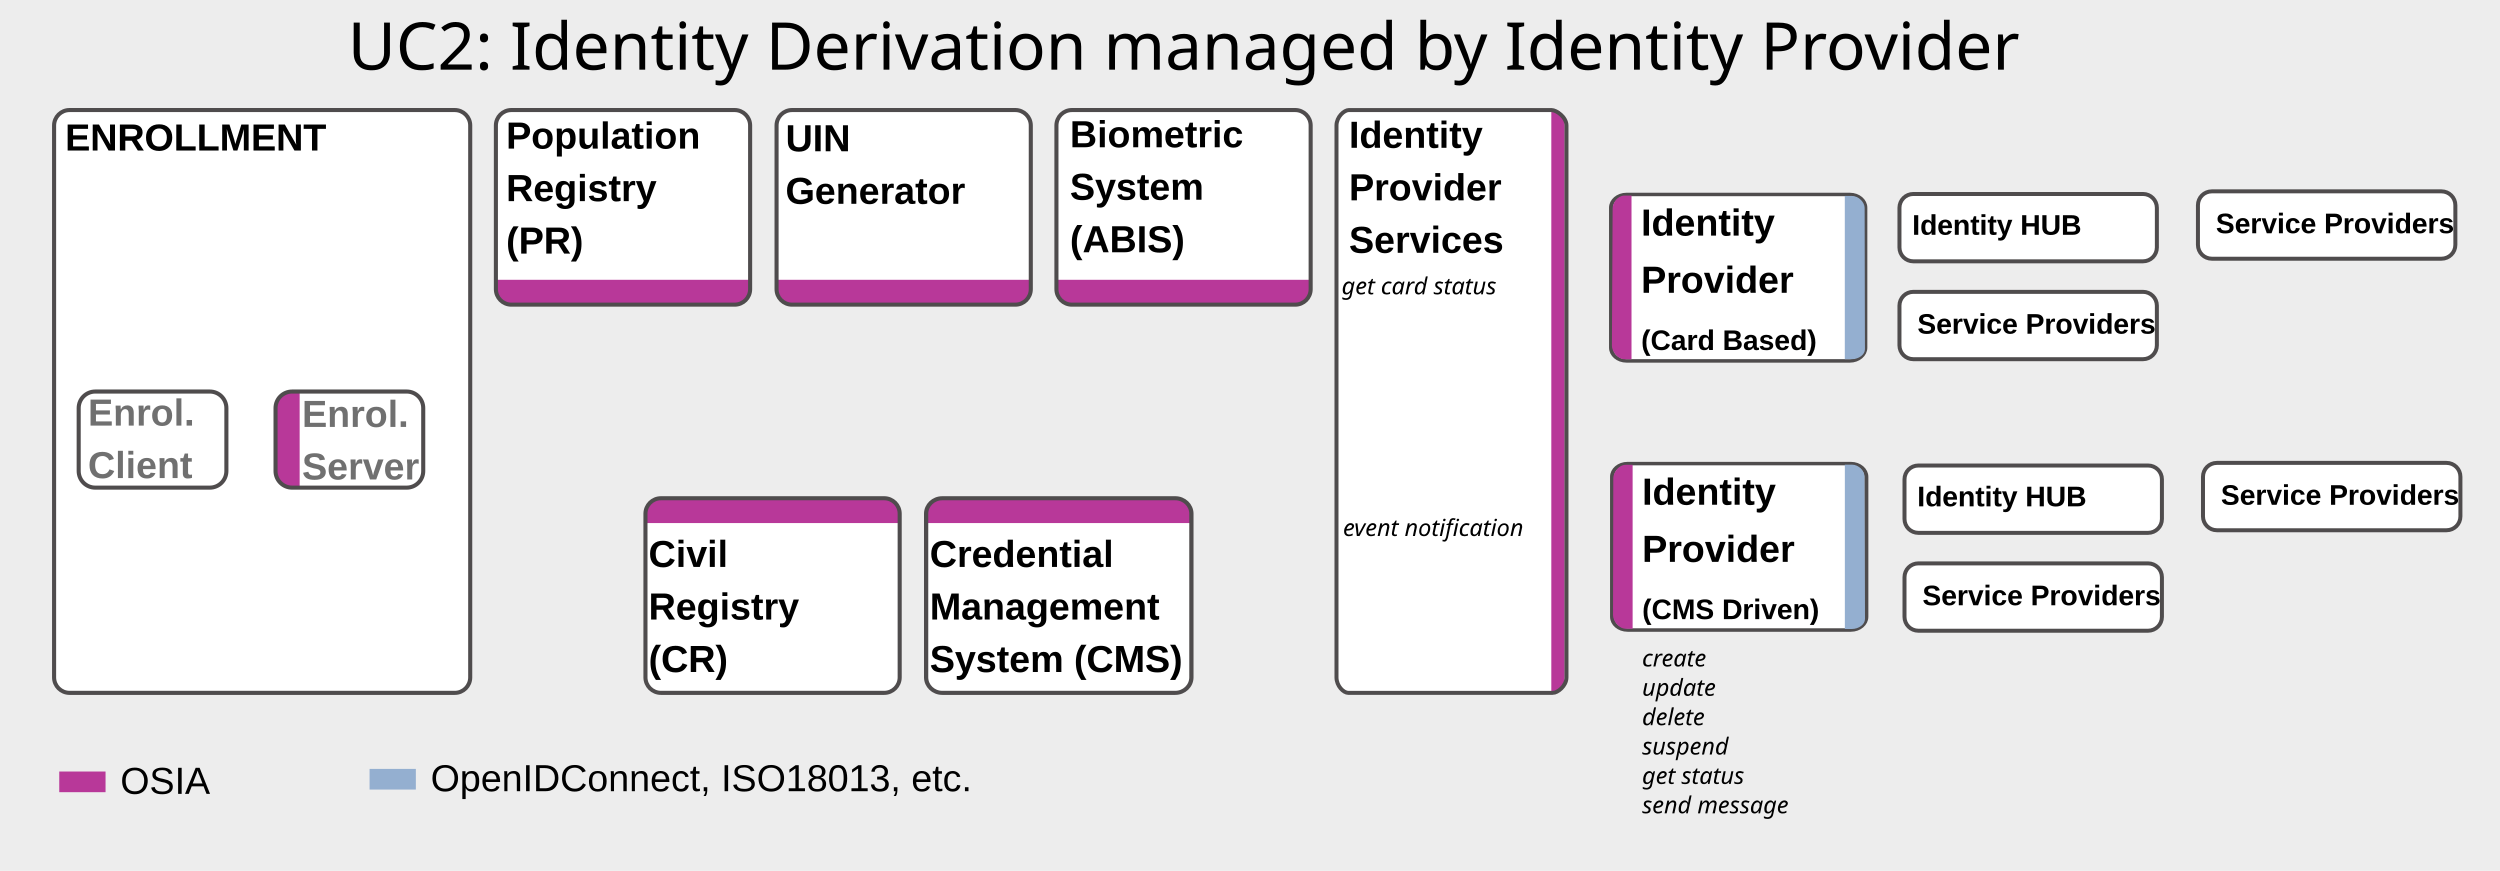
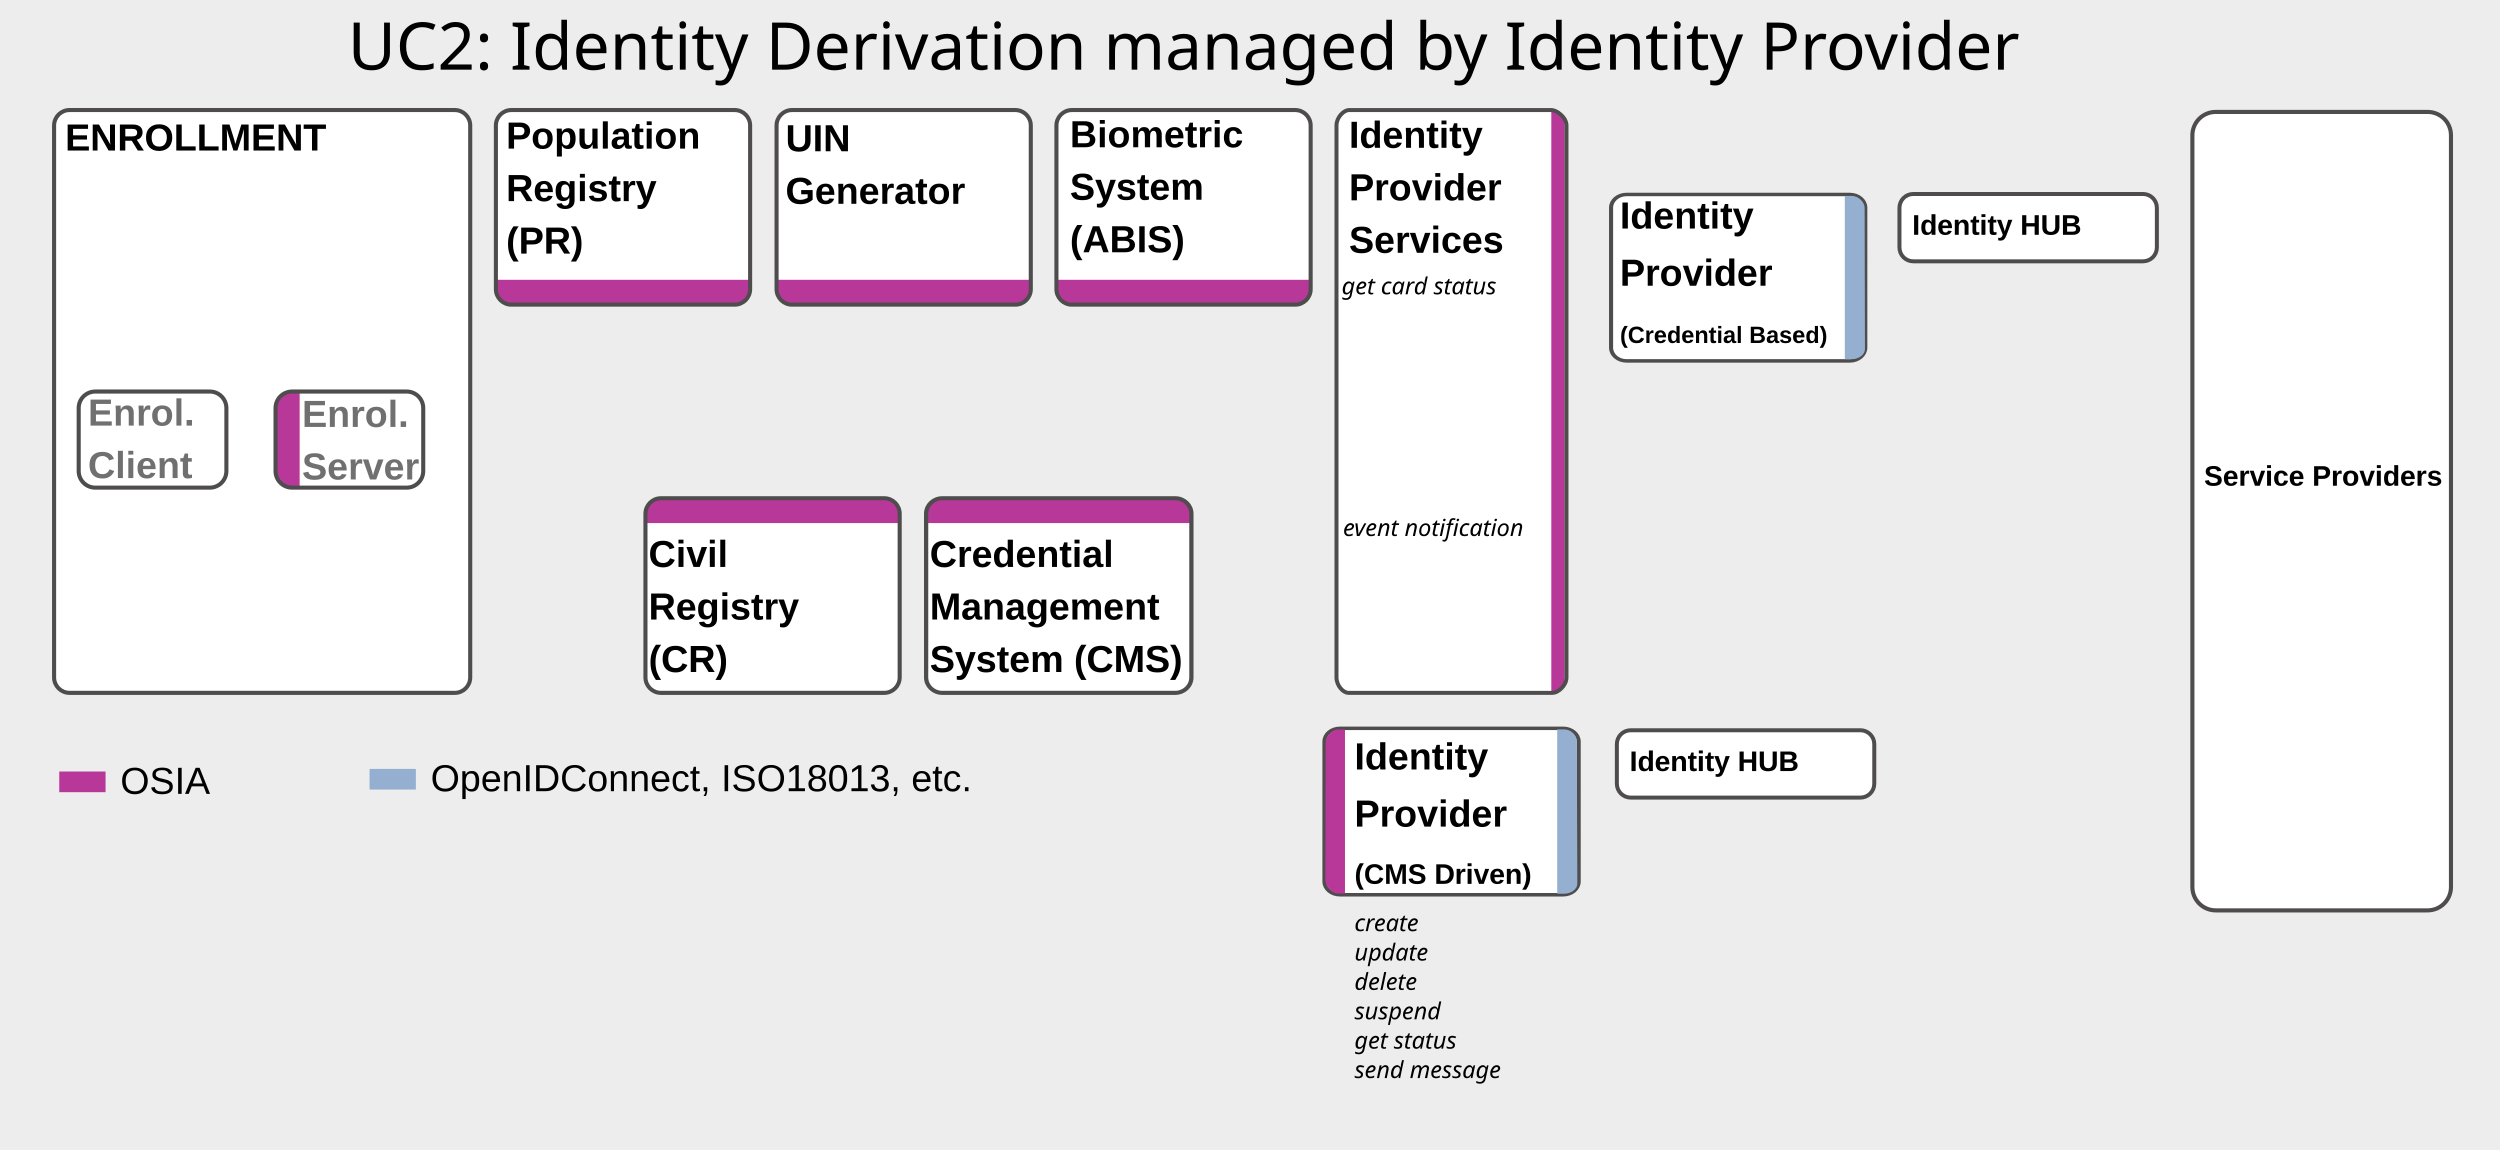
- <svg xmlns="http://www.w3.org/2000/svg" width="187.674mm" height="65.334mm" viewBox="0 0 187.674 65.334" version="1.1" id="svg114388">
+ <svg xmlns="http://www.w3.org/2000/svg" width="187.674mm" height="86.311mm" viewBox="0 0 187.674 86.311" version="1.1" id="svg114388">
  <defs id="defs114382">
    <clipPath clipPathUnits="userSpaceOnUse" id="clipPath114174">
      <path d="M 50.797,344.409 H 481.366 V 492.922 H 50.797 Z" id="path114172" />
    </clipPath>
    <clipPath clipPathUnits="userSpaceOnUse" id="clipPath114144">
      <path d="M 50.797,344.409 H 481.366 V 492.922 H 50.797 Z" id="path114142" />
    </clipPath>
    <clipPath clipPathUnits="userSpaceOnUse" id="clipPath114126">
      <path d="M 46.95,334.832 H 484.441 V 499.241 H 46.95 Z" id="path114124" />
    </clipPath>
    <clipPath clipPathUnits="userSpaceOnUse" id="clipPath114044">
      <path d="M 46.95,334.832 H 484.441 V 499.241 H 46.95 Z" id="path114042" />
    </clipPath>
    <clipPath clipPathUnits="userSpaceOnUse" id="clipPath114024">
      <path d="M 50.797,344.409 H 481.366 V 492.922 H 50.797 Z" id="path114022" />
    </clipPath>
    <clipPath clipPathUnits="userSpaceOnUse" id="clipPath114008">
      <path d="M 46.95,334.832 H 484.441 V 499.241 H 46.95 Z" id="path114006" />
    </clipPath>
    <clipPath clipPathUnits="userSpaceOnUse" id="clipPath113996">
      <path d="M 50.797,344.409 H 481.366 V 492.922 H 50.797 Z" id="path113994" />
    </clipPath>
    <clipPath clipPathUnits="userSpaceOnUse" id="clipPath113980">
      <path d="M 46.95,334.832 H 484.441 V 499.241 H 46.95 Z" id="path113978" />
    </clipPath>
    <clipPath clipPathUnits="userSpaceOnUse" id="clipPath113968">
      <path d="M 50.797,344.409 H 481.366 V 492.922 H 50.797 Z" id="path113966" />
    </clipPath>
    <clipPath clipPathUnits="userSpaceOnUse" id="clipPath113952">
      <path d="M 46.95,334.832 H 484.441 V 499.241 H 46.95 Z" id="path113950" />
    </clipPath>
    <clipPath clipPathUnits="userSpaceOnUse" id="clipPath113940">
      <path d="M 50.797,344.409 H 481.366 V 492.922 H 50.797 Z" id="path113938" />
    </clipPath>
    <clipPath clipPathUnits="userSpaceOnUse" id="clipPath113924">
      <path d="M 46.95,334.832 H 484.441 V 499.241 H 46.95 Z" id="path113922" />
    </clipPath>
    <clipPath clipPathUnits="userSpaceOnUse" id="clipPath113912">
      <path d="M 50.797,344.409 H 481.366 V 492.922 H 50.797 Z" id="path113910" />
    </clipPath>
    <clipPath clipPathUnits="userSpaceOnUse" id="clipPath113896">
      <path d="M 46.95,334.832 H 484.441 V 499.241 H 46.95 Z" id="path113894" />
    </clipPath>
    <clipPath clipPathUnits="userSpaceOnUse" id="clipPath113968-6">
      <path d="M 50.797,344.409 H 481.366 V 492.922 H 50.797 Z" id="path113966-1" />
    </clipPath>
    <clipPath clipPathUnits="userSpaceOnUse" id="clipPath113952-4">
      <path d="M 46.95,334.832 H 484.441 V 499.241 H 46.95 Z" id="path113950-6" />
    </clipPath>
    <clipPath clipPathUnits="userSpaceOnUse" id="clipPath113968-6-7">
      <path d="M 50.797,344.409 H 481.366 V 492.922 H 50.797 Z" id="path113966-1-2" />
    </clipPath>
    <clipPath clipPathUnits="userSpaceOnUse" id="clipPath113968-6-73">
      <path d="M 50.797,344.409 H 481.366 V 492.922 H 50.797 Z" id="path113966-1-5" />
    </clipPath>
    <clipPath clipPathUnits="userSpaceOnUse" id="clipPath113968-6-7-6">
      <path d="M 50.797,344.409 H 481.366 V 492.922 H 50.797 Z" id="path113966-1-2-4" />
    </clipPath>
    <clipPath clipPathUnits="userSpaceOnUse" id="clipPath113968-6-6">
      <path d="M 50.797,344.409 H 481.366 V 492.922 H 50.797 Z" id="path113966-1-51" />
    </clipPath>
    <clipPath clipPathUnits="userSpaceOnUse" id="clipPath113968-6-7-4">
      <path d="M 50.797,344.409 H 481.366 V 492.922 H 50.797 Z" id="path113966-1-2-3" />
    </clipPath>
  </defs>
  <g id="layer1" transform="translate(-31.09349,-37.54742)">
-     <path d="M 31.093,102.881 H 218.768 V 37.547 H 31.093 Z" style="fill:#ededed;fill-opacity:1;fill-rule:nonzero;stroke:none;stroke-width:0.382" id="path113888" />
+     <path d="M 31.093,123.859 H 218.768 V 37.547 H 31.093 Z" style="fill:#ededed;fill-opacity:1;fill-rule:nonzero;stroke:none;stroke-width:0.439" id="path113888" />
    <g transform="matrix(0.19584,0,0,-0.3527778,67.95468,219.5476)" id="g113890">
      <g id="g113892" clip-path="url(#clipPath113896)">
        <g id="g113898" transform="translate(408.5031,368.4684)">
          <path d="m 0,0 h -81.129 c -1.816,0 -3.289,1.472 -3.289,3.288 v 117.444 c 0,1.816 1.473,3.288 3.289,3.288 H 0 c 1.816,0 3.288,-1.472 3.288,-3.288 V 3.288 C 3.288,1.472 1.816,0 0,0" style="fill:#ffffff;fill-opacity:1;fill-rule:nonzero;stroke:none" id="path113900" />
        </g>
        <g id="g113902" transform="translate(406.4291,368.9183)">
          <path d="m 0,-0.303 h 1.82 c 1.822,0 3.299,1.48 3.299,3.306 V 120.264 c 0,1.826 -1.477,3.306 -3.299,3.306 H 0 Z" style="fill:#b83899;fill-opacity:1;fill-rule:nonzero;stroke:none" id="path113904" />
        </g>
      </g>
    </g>
    <path id="path113916" style="fill:none;stroke:#4f4c4d;stroke-width:0.301;stroke-linecap:butt;stroke-linejoin:miter;stroke-miterlimit:10;stroke-dasharray:none;stroke-opacity:1" d="m 147.661,89.56 h -15.354 c -0.357,0 -0.884,-0.519 -0.884,-1.16 V 46.969 c 0,-0.641 0.573,-1.16 0.931,-1.16 h 15.213 c 0.357,0 1.12,0.519 1.12,1.16 v 41.432 c 0,0.641 -0.668,1.16 -1.025,1.16 z" />
    <path id="path113928" style="fill:#ffffff;fill-opacity:1;fill-rule:nonzero;stroke:none;stroke-width:0.353" d="M 65.232,89.56 H 36.314 c -0.641,0 -1.16,-0.519 -1.16,-1.16 V 46.969 c 0,-0.641 0.519,-1.16 1.16,-1.16 h 28.918 c 0.641,0 1.16,0.519 1.16,1.16 v 41.432 c 0,0.641 -0.519,1.16 -1.16,1.16" />
    <path id="path113944" style="fill:none;stroke:#4f4c4d;stroke-width:0.307;stroke-linecap:butt;stroke-linejoin:miter;stroke-miterlimit:10;stroke-dasharray:none;stroke-opacity:1" d="M 65.232,89.56 H 36.314 c -0.641,0 -1.16,-0.519 -1.16,-1.16 V 46.969 c 0,-0.641 0.519,-1.16 1.16,-1.16 h 28.918 c 0.641,0 1.16,0.519 1.16,1.16 v 41.432 c 0,0.641 -0.519,1.16 -1.16,1.16 z" />
    <g transform="matrix(0.3527778,0,0,-0.3527778,17.0935,219.5476)" id="g113946">
      <g id="g113948" clip-path="url(#clipPath113952)">
        <g id="g113954" transform="translate(264.4884,454.3712)">
          <path d="m 0,0 v 34.822 c 0,1.82 1.476,3.296 3.296,3.296 h 47.508 c 1.819,0 3.295,-1.476 3.295,-3.296 L 54.099,0 c 0,-1.82 -1.476,-3.295 -3.295,-3.295 H 3.296 C 1.476,-3.295 0,-1.82 0,0" style="fill:#ffffff;fill-opacity:1;fill-rule:nonzero;stroke:none" id="path113956" />
        </g>
        <g id="g113958" transform="translate(264.4884,456.3607)">
          <path d="m 0,0 v -1.82 c 0,-1.822 1.477,-3.299 3.299,-3.299 h 47.502 c 1.821,0 3.298,1.477 3.298,3.299 V 0 Z" style="fill:#b83899;fill-opacity:1;fill-rule:nonzero;stroke:none" id="path113960" />
        </g>
      </g>
    </g>
    <g transform="matrix(0.3527778,0,0,-0.3527778,17.0935,219.5476)" id="g113962">
      <g id="g113964" clip-path="url(#clipPath113968)">
        <g id="g113970" transform="translate(264.4884,454.3712)">
          <path d="m 0,0 v 34.822 c 0,1.82 1.476,3.296 3.296,3.296 h 47.508 c 1.819,0 3.295,-1.476 3.295,-3.296 L 54.099,0 c 0,-1.82 -1.476,-3.295 -3.295,-3.295 H 3.296 C 1.476,-3.295 0,-1.82 0,0 Z" style="fill:none;stroke:#4f4c4d;stroke-width:0.869;stroke-linecap:butt;stroke-linejoin:miter;stroke-miterlimit:10;stroke-dasharray:none;stroke-opacity:1" id="path113972" />
        </g>
      </g>
    </g>
    <g transform="matrix(0.3527778,0,0,-0.3527778,17.0935,219.5476)" id="g113974">
      <g id="g113976" clip-path="url(#clipPath113980)">
        <g id="g113982" transform="translate(204.9344,454.3712)">
          <path d="m 0,0 v 34.822 c 0,1.82 1.475,3.296 3.295,3.296 h 47.508 c 1.82,0 3.296,-1.476 3.296,-3.296 L 54.099,0 c 0,-1.82 -1.476,-3.295 -3.296,-3.295 H 3.295 C 1.475,-3.295 0,-1.82 0,0" style="fill:#ffffff;fill-opacity:1;fill-rule:nonzero;stroke:none" id="path113984" />
        </g>
        <g id="g113986" transform="translate(204.9344,456.3607)">
          <path d="M 0,0 V -1.82 C 0,-3.642 1.476,-5.119 3.299,-5.119 H 50.8 c 1.822,0 3.299,1.477 3.299,3.299 V 0 Z" style="fill:#b83899;fill-opacity:1;fill-rule:nonzero;stroke:none" id="path113988" />
        </g>
      </g>
    </g>
    <g transform="matrix(0.3527778,0,0,-0.3527778,17.0935,219.5476)" id="g113990">
      <g id="g113992" clip-path="url(#clipPath113996)">
        <g id="g113998" transform="translate(204.9344,454.3712)">
          <path d="m 0,0 v 34.822 c 0,1.82 1.475,3.296 3.295,3.296 h 47.508 c 1.82,0 3.296,-1.476 3.296,-3.296 L 54.099,0 c 0,-1.82 -1.476,-3.295 -3.296,-3.295 H 3.295 C 1.475,-3.295 0,-1.82 0,0 Z" style="fill:none;stroke:#4f4c4d;stroke-width:0.869;stroke-linecap:butt;stroke-linejoin:miter;stroke-miterlimit:10;stroke-dasharray:none;stroke-opacity:1" id="path114000" />
        </g>
      </g>
    </g>
    <g transform="matrix(0.3527778,0,0,-0.3527778,17.0935,219.5476)" id="g114002">
      <g id="g114004" clip-path="url(#clipPath114008)">
        <g id="g114010" transform="translate(145.2084,454.3712)">
          <path d="m 0,0 v 34.822 c 0,1.82 1.475,3.296 3.295,3.296 h 47.508 c 1.82,0 3.296,-1.476 3.296,-3.296 L 54.099,0 c 0,-1.82 -1.476,-3.295 -3.296,-3.295 H 3.295 C 1.475,-3.295 0,-1.82 0,0" style="fill:#ffffff;fill-opacity:1;fill-rule:nonzero;stroke:none" id="path114012" />
        </g>
        <g id="g114014" transform="translate(145.2084,456.3607)">
          <path d="M 0,0 V -1.82 C 0,-3.642 1.476,-5.119 3.298,-5.119 H 50.8 c 1.822,0 3.299,1.477 3.299,3.299 V 0 Z" style="fill:#b83899;fill-opacity:1;fill-rule:nonzero;stroke:none" id="path114016" />
        </g>
      </g>
    </g>
    <path d="m 53.588,66.88 h -0.642 c -0.643,0 -1.166,0.67 -1.164,0.913 l 0.047,5.589 c 0.002,0.243 0.474,0.724 1.117,0.724 h 0.642 z" style="fill:#b83899;fill-opacity:1;fill-rule:nonzero;stroke:none;stroke-width:0.217" id="path114054-9" />
    <g id="g114026" transform="matrix(0.3527778,0,0,-0.3527778,68.3198,59.25553)">
      <path d="m 0,0 v 34.822 c 0,1.82 1.475,3.296 3.295,3.296 h 47.508 c 1.82,0 3.296,-1.476 3.296,-3.296 L 54.099,0 c 0,-1.82 -1.476,-3.295 -3.296,-3.295 H 3.295 C 1.475,-3.295 0,-1.82 0,0 Z m -60.874,-42.232 h -24.381 c -1.946,0 -3.524,1.578 -3.524,3.523 v 13.403 c 0,1.946 1.578,3.523 3.524,3.523 h 24.381 c 1.946,0 3.524,-1.577 3.524,-3.523 v -13.403 c 0,-1.945 -1.578,-3.523 -3.524,-3.523 z m 41.888,0 h -24.381 c -1.946,0 -3.523,1.578 -3.523,3.523 v 13.403 c 0,1.946 1.577,3.523 3.523,3.523 h 24.381 c 1.947,0 3.524,-1.577 3.524,-3.523 v -13.403 c 0,-1.945 -1.577,-3.523 -3.524,-3.523 z" style="fill:none;stroke:#4f4c4d;stroke-width:0.869;stroke-linecap:butt;stroke-linejoin:miter;stroke-miterlimit:10;stroke-dasharray:none;stroke-opacity:1" id="path114028" />
    </g>
    <g id="g114048" transform="matrix(0.3527778,0,0,-0.3527778,98.63244,76.11295)">
      <path d="m 0,0 v -34.822 c 0,-1.82 -1.475,-3.296 -3.295,-3.296 h -47.508 c -1.82,0 -3.296,1.476 -3.296,3.296 V 0 c 0,1.82 1.476,3.295 3.296,3.295 H -3.295 C -1.475,3.295 0,1.82 0,0" style="fill:#ffffff;fill-opacity:1;fill-rule:nonzero;stroke:none" id="path114050" />
    </g>
    <g id="g114052" transform="matrix(0.3527778,0,0,-0.3527778,98.63244,76.8148)">
      <path d="M 0,0 V 1.82 C 0,3.642 -1.476,5.119 -3.298,5.119 H -50.8 c -1.822,0 -3.299,-1.477 -3.299,-3.299 V 0 Z" style="fill:#b83899;fill-opacity:1;fill-rule:nonzero;stroke:none" id="path114054" />
    </g>
    <g id="g114056" transform="matrix(0.3527778,0,0,-0.3527778,98.63244,76.11295)">
      <path d="m 0,0 v -34.822 c 0,-1.82 -1.475,-3.296 -3.295,-3.296 h -47.508 c -1.82,0 -3.296,1.476 -3.296,3.296 V 0 c 0,1.82 1.476,3.295 3.296,3.295 H -3.295 C -1.475,3.295 0,1.82 0,0 Z" style="fill:none;stroke:#4f4c4d;stroke-width:0.869;stroke-linecap:butt;stroke-linejoin:miter;stroke-miterlimit:10;stroke-dasharray:none;stroke-opacity:1" id="path114058" />
    </g>
    <g id="g114060" transform="matrix(0.3680945,0,0,-0.3527778,120.5311,76.11295)">
      <path d="m 0,0 v -34.822 c 0,-1.82 -1.475,-3.296 -3.295,-3.296 h -47.508 c -1.82,0 -3.296,1.476 -3.296,3.296 V 0 c 0,1.82 1.476,3.295 3.296,3.295 H -3.295 C -1.475,3.295 0,1.82 0,0" style="fill:#ffffff;fill-opacity:1;fill-rule:nonzero;stroke:none" id="path114062" />
    </g>
    <g id="g114064" transform="matrix(0.3675989,0,0,-0.3527778,120.5042,76.8148)">
      <path d="M 0,0 V 1.82 C 0,3.642 -1.476,5.119 -3.298,5.119 H -50.8 c -1.822,0 -3.299,-1.477 -3.299,-3.299 V 0 Z" style="fill:#b83899;fill-opacity:1;fill-rule:nonzero;stroke:none" id="path114066" />
    </g>
    <g id="g114068" transform="matrix(0.3680944,0,0,-0.3527778,120.5311,76.11295)">
      <path d="m 0,0 v -34.822 c 0,-1.82 -1.475,-3.296 -3.295,-3.296 h -47.508 c -1.82,0 -3.296,1.476 -3.296,3.296 V 0 c 0,1.82 1.476,3.295 3.296,3.295 H -3.295 C -1.475,3.295 0,1.82 0,0 Z" style="fill:none;stroke:#4f4c4d;stroke-width:0.869;stroke-linecap:butt;stroke-linejoin:miter;stroke-miterlimit:10;stroke-dasharray:none;stroke-opacity:1" id="path114070" />
    </g>
    <path d="m 39.017,97.016 h -3.475 v -1.551 h 3.475 z" style="fill:#b83899;fill-opacity:1;fill-rule:nonzero;stroke:none;stroke-width:0.353" id="path114128" />
    <text xml:space="preserve" style="font-style:normal;font-variant:normal;font-weight:bold;font-stretch:normal;line-height:0%;font-family:Arial;-inkscape-font-specification:'Arial, Bold';text-align:start;letter-spacing:0px;word-spacing:0px;writing-mode:lr-tb;text-anchor:start;fill:#000000;fill-opacity:1;stroke:none;stroke-width:0.265px;stroke-linecap:butt;stroke-linejoin:miter;stroke-opacity:1" x="35.983" y="48.846" id="text115231">
      <tspan id="tspan115229" x="35.983" y="48.846" style="font-style:normal;font-variant:normal;font-weight:bold;font-stretch:normal;font-size:2.822px;line-height:125%;font-family:Arial;-inkscape-font-specification:'Arial, Bold';text-align:start;writing-mode:lr-tb;text-anchor:start;stroke-width:0.265px">ENROLLMENT</tspan>
    </text>
    <text xml:space="preserve" style="font-style:normal;font-variant:normal;font-weight:bold;font-stretch:normal;line-height:0%;font-family:Arial;-inkscape-font-specification:'Arial, Bold';text-align:start;letter-spacing:0px;word-spacing:0px;writing-mode:lr-tb;text-anchor:start;fill:#000000;fill-opacity:1;stroke:none;stroke-width:0.265px;stroke-linecap:butt;stroke-linejoin:miter;stroke-opacity:1" x="132.362" y="48.644" id="text115231-4">
      <tspan x="132.362" y="48.644" style="font-style:normal;font-variant:normal;font-weight:bold;font-stretch:normal;font-size:2.822px;line-height:100%;font-family:Arial;-inkscape-font-specification:'Arial, Bold';text-align:start;writing-mode:lr-tb;text-anchor:start;stroke-width:0.265px" id="tspan115251">Identity</tspan>
      <tspan x="132.362" y="52.586" style="font-style:normal;font-variant:normal;font-weight:bold;font-stretch:normal;font-size:2.822px;line-height:100%;font-family:Arial;-inkscape-font-specification:'Arial, Bold';text-align:start;writing-mode:lr-tb;text-anchor:start;stroke-width:0.265px" id="tspan1754">Provider</tspan>
      <tspan x="132.362" y="56.528" style="font-style:normal;font-variant:normal;font-weight:bold;font-stretch:normal;font-size:2.822px;line-height:100%;font-family:Arial;-inkscape-font-specification:'Arial, Bold';text-align:start;writing-mode:lr-tb;text-anchor:start;stroke-width:0.265px" id="tspan1756">Services</tspan>
    </text>
    <text xml:space="preserve" style="font-style:normal;font-variant:normal;font-weight:bold;font-stretch:normal;line-height:0%;font-family:Arial;-inkscape-font-specification:'Arial, Bold';text-align:start;letter-spacing:0px;word-spacing:0px;writing-mode:lr-tb;text-anchor:start;fill:#000000;fill-opacity:1;stroke:none;stroke-width:0.265px;stroke-linecap:butt;stroke-linejoin:miter;stroke-opacity:1" x="69.089" y="48.702" id="text115255">
      <tspan id="tspan115253" x="69.089" y="48.702" style="font-style:normal;font-variant:normal;font-weight:bold;font-stretch:normal;font-size:2.822px;line-height:100%;font-family:Arial;-inkscape-font-specification:'Arial, Bold';text-align:start;writing-mode:lr-tb;text-anchor:start;stroke-width:0.265px">Population</tspan>
      <tspan x="69.089" y="52.644" style="font-style:normal;font-variant:normal;font-weight:bold;font-stretch:normal;font-size:2.822px;line-height:100%;font-family:Arial;-inkscape-font-specification:'Arial, Bold';text-align:start;writing-mode:lr-tb;text-anchor:start;stroke-width:0.265px" id="tspan115257">Registry</tspan>
      <tspan x="69.089" y="56.586" style="font-style:normal;font-variant:normal;font-weight:bold;font-stretch:normal;font-size:2.822px;line-height:100%;font-family:Arial;-inkscape-font-specification:'Arial, Bold';text-align:start;writing-mode:lr-tb;text-anchor:start;stroke-width:0.265px" id="tspan115259">(PR)</tspan>
    </text>
    <text xml:space="preserve" style="font-style:normal;font-variant:normal;font-weight:bold;font-stretch:normal;line-height:0%;font-family:Arial;-inkscape-font-specification:'Arial, Bold';text-align:start;letter-spacing:0px;word-spacing:0px;writing-mode:lr-tb;text-anchor:start;fill:#000000;fill-opacity:1;stroke:none;stroke-width:0.265px;stroke-linecap:butt;stroke-linejoin:miter;stroke-opacity:1" x="90.068" y="48.904" id="text115263">
      <tspan id="tspan115261" x="90.068" y="48.904" style="font-style:normal;font-variant:normal;font-weight:bold;font-stretch:normal;font-size:2.822px;line-height:100%;font-family:Arial;-inkscape-font-specification:'Arial, Bold';text-align:start;writing-mode:lr-tb;text-anchor:start;stroke-width:0.265px">UIN</tspan>
      <tspan x="90.068" y="52.846" style="font-style:normal;font-variant:normal;font-weight:bold;font-stretch:normal;font-size:2.822px;line-height:100%;font-family:Arial;-inkscape-font-specification:'Arial, Bold';text-align:start;writing-mode:lr-tb;text-anchor:start;stroke-width:0.265px" id="tspan115265">Generator</tspan>
    </text>
    <text xml:space="preserve" style="font-style:normal;font-variant:normal;font-weight:bold;font-stretch:normal;line-height:0%;font-family:Arial;-inkscape-font-specification:'Arial, Bold';text-align:start;letter-spacing:0px;word-spacing:0px;writing-mode:lr-tb;text-anchor:start;fill:#000000;fill-opacity:1;stroke:none;stroke-width:0.265px;stroke-linecap:butt;stroke-linejoin:miter;stroke-opacity:1" x="111.416" y="48.601" id="text115269">
      <tspan id="tspan115267" x="111.416" y="48.601" style="font-style:normal;font-variant:normal;font-weight:bold;font-stretch:normal;font-size:2.822px;line-height:100%;font-family:Arial;-inkscape-font-specification:'Arial, Bold';text-align:start;writing-mode:lr-tb;text-anchor:start;stroke-width:0.265px">Biometric</tspan>
      <tspan x="111.416" y="52.543" style="font-style:normal;font-variant:normal;font-weight:bold;font-stretch:normal;font-size:2.822px;line-height:100%;font-family:Arial;-inkscape-font-specification:'Arial, Bold';text-align:start;writing-mode:lr-tb;text-anchor:start;stroke-width:0.265px" id="tspan115271">System</tspan>
      <tspan x="111.416" y="56.485" style="font-style:normal;font-variant:normal;font-weight:bold;font-stretch:normal;font-size:2.822px;line-height:100%;font-family:Arial;-inkscape-font-specification:'Arial, Bold';text-align:start;writing-mode:lr-tb;text-anchor:start;stroke-width:0.265px" id="tspan115273">(ABIS)</tspan>
    </text>
    <text xml:space="preserve" style="font-style:normal;font-variant:normal;font-weight:bold;font-stretch:normal;line-height:0%;font-family:Arial;-inkscape-font-specification:'Arial, Bold';font-variant-ligatures:normal;font-variant-caps:normal;font-variant-numeric:normal;font-feature-settings:normal;text-align:start;letter-spacing:0px;word-spacing:0px;writing-mode:lr-tb;text-anchor:start;fill:#000000;fill-opacity:1;stroke:none;stroke-width:0.265px;stroke-linecap:butt;stroke-linejoin:miter;stroke-opacity:1" x="79.785" y="80.111" id="text115277">
      <tspan id="tspan115275" x="79.785" y="80.111" style="font-style:normal;font-variant:normal;font-weight:bold;font-stretch:normal;font-size:2.822px;line-height:100%;font-family:Arial;-inkscape-font-specification:'Arial, Bold';text-align:start;writing-mode:lr-tb;text-anchor:start;stroke-width:0.265px">Civil</tspan>
      <tspan x="79.785" y="84.053" style="font-style:normal;font-variant:normal;font-weight:bold;font-stretch:normal;font-size:2.822px;line-height:100%;font-family:Arial;-inkscape-font-specification:'Arial, Bold';text-align:start;writing-mode:lr-tb;text-anchor:start;stroke-width:0.265px" id="tspan115279">Registry</tspan>
      <tspan x="79.785" y="87.995" style="font-style:normal;font-variant:normal;font-weight:bold;font-stretch:normal;font-size:2.822px;line-height:100%;font-family:Arial;-inkscape-font-specification:'Arial, Bold';text-align:start;writing-mode:lr-tb;text-anchor:start;stroke-width:0.265px" id="tspan115281">(CR)</tspan>
    </text>
    <text xml:space="preserve" style="font-style:normal;font-variant:normal;font-weight:bold;font-stretch:normal;line-height:0%;font-family:Arial;-inkscape-font-specification:'Arial, Bold';text-align:start;letter-spacing:0px;word-spacing:0px;writing-mode:lr-tb;text-anchor:start;fill:#000000;fill-opacity:1;stroke:none;stroke-width:0.265px;stroke-linecap:butt;stroke-linejoin:miter;stroke-opacity:1" x="100.894" y="80.111" id="text115285">
      <tspan id="tspan115283" x="100.894" y="80.111" style="font-style:normal;font-variant:normal;font-weight:bold;font-stretch:normal;font-size:2.822px;line-height:100%;font-family:Arial;-inkscape-font-specification:'Arial, Bold';text-align:start;writing-mode:lr-tb;text-anchor:start;stroke-width:0.265px">Credential</tspan>
      <tspan x="100.894" y="84.053" style="font-style:normal;font-variant:normal;font-weight:bold;font-stretch:normal;font-size:2.822px;line-height:100%;font-family:Arial;-inkscape-font-specification:'Arial, Bold';text-align:start;writing-mode:lr-tb;text-anchor:start;stroke-width:0.265px" id="tspan115287">Management</tspan>
      <tspan x="100.894" y="87.995" style="font-style:normal;font-variant:normal;font-weight:bold;font-stretch:normal;font-size:2.822px;line-height:100%;font-family:Arial;-inkscape-font-specification:'Arial, Bold';text-align:start;writing-mode:lr-tb;text-anchor:start;stroke-width:0.265px" id="tspan115289">System (CMS)</tspan>
    </text>
    <text xml:space="preserve" style="font-style:normal;font-variant:normal;font-weight:bold;font-stretch:normal;line-height:0%;font-family:Arial;-inkscape-font-specification:'Arial, Bold';font-variant-ligatures:normal;font-variant-caps:normal;font-variant-numeric:normal;font-feature-settings:normal;text-align:start;letter-spacing:0px;word-spacing:0px;writing-mode:lr-tb;text-anchor:start;fill:#000000;fill-opacity:1;stroke:none;stroke-width:0.265px;stroke-linecap:butt;stroke-linejoin:miter;stroke-opacity:1" x="37.703" y="69.496" id="text115320">
      <tspan id="tspan115318" x="37.703" y="69.496" style="font-style:normal;font-variant:normal;font-weight:bold;font-stretch:normal;font-size:2.822px;line-height:100%;font-family:Arial;-inkscape-font-specification:'Arial, Bold';font-variant-ligatures:normal;font-variant-caps:normal;font-variant-numeric:normal;font-feature-settings:normal;text-align:start;writing-mode:lr-tb;text-anchor:start;fill:#707070;fill-opacity:1;stroke-width:0.265px">Enrol.</tspan>
      <tspan x="37.703" y="73.438" style="font-style:normal;font-variant:normal;font-weight:bold;font-stretch:normal;font-size:2.822px;line-height:100%;font-family:Arial;-inkscape-font-specification:'Arial, Bold';font-variant-ligatures:normal;font-variant-caps:normal;font-variant-numeric:normal;font-feature-settings:normal;text-align:start;writing-mode:lr-tb;text-anchor:start;fill:#707070;fill-opacity:1;stroke-width:0.265px" id="tspan115322">Client</tspan>
    </text>
    <text xml:space="preserve" style="font-style:normal;font-variant:normal;font-weight:bold;font-stretch:normal;line-height:0%;font-family:Arial;-inkscape-font-specification:'Arial, Bold';text-align:start;letter-spacing:0px;word-spacing:0px;writing-mode:lr-tb;text-anchor:start;fill:#707070;fill-opacity:1;stroke:none;stroke-width:0.265px;stroke-linecap:butt;stroke-linejoin:miter;stroke-opacity:1" x="53.771" y="69.597" id="text115326">
      <tspan id="tspan115324" x="53.771" y="69.597" style="font-style:normal;font-variant:normal;font-weight:bold;font-stretch:normal;font-size:2.822px;line-height:100%;font-family:Arial;-inkscape-font-specification:'Arial, Bold';text-align:start;writing-mode:lr-tb;text-anchor:start;fill:#707070;fill-opacity:1;stroke-width:0.265px">Enrol.</tspan>
      <tspan x="53.771" y="73.539" style="font-style:normal;font-variant:normal;font-weight:bold;font-stretch:normal;font-size:2.822px;line-height:100%;font-family:Arial;-inkscape-font-specification:'Arial, Bold';text-align:start;writing-mode:lr-tb;text-anchor:start;fill:#707070;fill-opacity:1;stroke-width:0.265px" id="tspan115328">Server</tspan>
    </text>
    <text xml:space="preserve" style="font-style:normal;font-variant:normal;font-weight:normal;font-stretch:normal;line-height:0%;font-family:Arial;-inkscape-font-specification:'Arial, Normal';text-align:start;letter-spacing:0px;word-spacing:0px;writing-mode:lr-tb;text-anchor:start;fill:#000000;fill-opacity:1;stroke:none;stroke-width:0.265px;stroke-linecap:butt;stroke-linejoin:miter;stroke-opacity:1" x="40.123" y="97.14" id="text115231-5">
      <tspan id="tspan115229-9" x="40.123" y="97.14" style="font-style:normal;font-variant:normal;font-weight:normal;font-stretch:normal;font-size:2.822px;line-height:125%;font-family:Arial;-inkscape-font-specification:'Arial, Normal';text-align:start;writing-mode:lr-tb;text-anchor:start;stroke-width:0.265px">OSIA</tspan>
    </text>
    <g id="g1032" transform="translate(-0.6779922,6.35)">
      <g style="fill:#ffffff;fill-opacity:1" id="g113962-2-1" transform="matrix(0.3527778,0,0,-0.3016783,59.40792,194.3704)">
        <g style="fill:#ffffff;fill-opacity:1" clip-path="url(#clipPath113968-6-7)" id="g113964-7-8">
          <g style="fill:#ffffff;fill-opacity:1" transform="translate(264.4884,454.3712)" id="g113970-2-7">
            <path id="path113972-3-8" style="fill:#ffffff;fill-opacity:1;stroke:#4f4c4d;stroke-width:0.869;stroke-linecap:butt;stroke-linejoin:miter;stroke-miterlimit:10;stroke-dasharray:none;stroke-opacity:1" d="m 0,0 v 34.822 c 0,1.82 1.476,3.296 3.296,3.296 h 47.508 c 1.819,0 3.295,-1.476 3.295,-3.296 L 54.099,0 c 0,-1.82 -1.476,-3.295 -3.295,-3.295 H 3.296 C 1.476,-3.295 0,-1.82 0,0 Z" />
          </g>
        </g>
      </g>
-       <text id="text115332-4" y="48.883" x="154.968" style="font-style:normal;font-variant:normal;font-weight:bold;font-stretch:normal;line-height:0%;font-family:Arial;-inkscape-font-specification:'Arial, Bold';text-align:start;letter-spacing:0px;word-spacing:0px;writing-mode:lr-tb;text-anchor:start;fill:#000000;fill-opacity:1;stroke:none;stroke-width:0.265px;stroke-linecap:butt;stroke-linejoin:miter;stroke-opacity:1" xml:space="preserve">
-         <tspan style="font-style:normal;font-variant:normal;font-weight:bold;font-stretch:normal;font-size:2.822px;line-height:125%;font-family:Arial;-inkscape-font-specification:'Arial, Bold';text-align:start;writing-mode:lr-tb;text-anchor:start;stroke-width:0.265px" y="48.883" x="154.968" id="tspan115330-5">Identity</tspan>
-         <tspan id="tspan4848" style="font-style:normal;font-variant:normal;font-weight:bold;font-stretch:normal;font-size:2.822px;line-height:125%;font-family:Arial;-inkscape-font-specification:'Arial, Bold';text-align:start;writing-mode:lr-tb;text-anchor:start;stroke-width:0.265px" y="53.177" x="154.968">Provider</tspan>
-         <tspan style="font-style:normal;font-variant:normal;font-weight:bold;font-stretch:normal;font-size:2.117px;line-height:125%;font-family:Arial;-inkscape-font-specification:'Arial, Bold';text-align:start;writing-mode:lr-tb;text-anchor:start;stroke-width:0.265px" y="57.472" x="154.968" id="tspan1800">(Card Based)</tspan>
+       <text id="text115332-4" y="48.354" x="153.38" style="font-style:normal;font-variant:normal;font-weight:bold;font-stretch:normal;line-height:0%;font-family:Arial;-inkscape-font-specification:'Arial, Bold';text-align:start;letter-spacing:0px;word-spacing:0px;writing-mode:lr-tb;text-anchor:start;fill:#000000;fill-opacity:1;stroke:none;stroke-width:0.265px;stroke-linecap:butt;stroke-linejoin:miter;stroke-opacity:1" xml:space="preserve">
+         <tspan style="font-style:normal;font-variant:normal;font-weight:bold;font-stretch:normal;font-size:2.822px;line-height:125%;font-family:Arial;-inkscape-font-specification:'Arial, Bold';text-align:start;writing-mode:lr-tb;text-anchor:start;stroke-width:0.265px" y="48.354" x="153.38" id="tspan115330-5">Identity</tspan>
+         <tspan id="tspan4848" style="font-style:normal;font-variant:normal;font-weight:bold;font-stretch:normal;font-size:2.822px;line-height:125%;font-family:Arial;-inkscape-font-specification:'Arial, Bold';text-align:start;writing-mode:lr-tb;text-anchor:start;stroke-width:0.265px" y="52.648" x="153.38">Provider</tspan>
+         <tspan style="font-style:normal;font-variant:normal;font-weight:bold;font-stretch:normal;font-size:1.764px;line-height:125%;font-family:Arial;-inkscape-font-specification:'Arial, Bold';text-align:start;writing-mode:lr-tb;text-anchor:start;stroke-width:0.265px" y="56.943" x="153.38" id="tspan1800">(Credential Based)</tspan>
      </text>
    </g>
    <g id="g1114" transform="translate(-1.370164,-0.264583)">
      <rect ry="1.039" y="52.374" x="175.055" height="5.055" width="19.324" id="rect1109" style="fill:#ffffff;fill-opacity:1;stroke:#4f4c4d;stroke-width:0.3;stroke-miterlimit:10;stroke-dasharray:none;stroke-opacity:1" />
      <text id="text115332-4-2" y="55.437" x="176.01" style="font-style:normal;font-variant:normal;font-weight:bold;font-stretch:normal;font-size:2.117px;line-height:0%;font-family:Arial;-inkscape-font-specification:'Arial, Bold';text-align:start;letter-spacing:0px;word-spacing:0px;writing-mode:lr-tb;text-anchor:start;fill:#000000;fill-opacity:1;stroke:none;stroke-width:0.265px;stroke-linecap:butt;stroke-linejoin:miter;stroke-opacity:1" xml:space="preserve">
        <tspan id="tspan4848-5" style="font-style:normal;font-variant:normal;font-weight:bold;font-stretch:normal;font-size:2.117px;line-height:125%;font-family:Arial;-inkscape-font-specification:'Arial, Bold';text-align:start;writing-mode:lr-tb;text-anchor:start;stroke-width:0.265px" y="55.437" x="176.01">Identity HUB</tspan>
      </text>
    </g>
-     <g id="g1152" transform="translate(-0.0708812,6.35)">
-       <g transform="translate(-1.299282,0.7323305)" id="g1114-4">
-         <rect style="fill:#ffffff;fill-opacity:1;stroke:#4f4c4d;stroke-width:0.3;stroke-miterlimit:10;stroke-dasharray:none;stroke-opacity:1" id="rect1109-4" width="19.324" height="5.055" x="175.055" y="52.374" ry="1.039" />
-       </g>
-       <text id="text1146" y="56.248" x="175.102" style="font-style:normal;font-variant:normal;font-weight:bold;font-stretch:normal;font-size:2.117px;line-height:1.25;font-family:Arial;-inkscape-font-specification:'Arial, Bold';font-variant-ligatures:normal;font-variant-caps:normal;font-variant-numeric:normal;font-feature-settings:normal;text-align:start;letter-spacing:0px;word-spacing:0px;writing-mode:lr-tb;text-anchor:start;fill:#000000;fill-opacity:1;stroke:none;stroke-width:0.265" xml:space="preserve">
-         <tspan style="font-style:normal;font-variant:normal;font-weight:bold;font-stretch:normal;font-size:2.117px;font-family:Arial;-inkscape-font-specification:'Arial, Bold';font-variant-ligatures:normal;font-variant-caps:normal;font-variant-numeric:normal;font-feature-settings:normal;text-align:start;writing-mode:lr-tb;text-anchor:start;stroke-width:0.265" y="56.248" x="175.102" id="tspan1144">Service Providers</tspan>
-       </text>
-     </g>
    <text xml:space="preserve" style="font-style:normal;font-weight:normal;font-size:4.939px;line-height:1.25;font-family:sans-serif;letter-spacing:0px;word-spacing:0px;fill:#000000;fill-opacity:1;stroke:none;stroke-width:0.265" x="57.208" y="42.775" id="text984">
      <tspan id="tspan982" x="57.208" y="42.775" style="font-size:4.939px;stroke-width:0.265">UC2: Identity Derivation managed by Identity Provider</tspan>
    </text>
-     <g id="g1152-9" transform="translate(22.33623,-1.193229)">
-       <g transform="translate(-1.299282,0.7323305)" id="g1114-4-47">
-         <rect style="fill:#ffffff;fill-opacity:1;stroke:#4f4c4d;stroke-width:0.3;stroke-miterlimit:10;stroke-dasharray:none;stroke-opacity:1" id="rect1109-4-9" width="19.324" height="5.055" x="175.055" y="52.374" ry="1.039" />
-       </g>
-       <text id="text1146-5" y="56.248" x="175.102" style="font-style:normal;font-variant:normal;font-weight:bold;font-stretch:normal;font-size:2.117px;line-height:1.25;font-family:Arial;-inkscape-font-specification:'Arial, Bold';font-variant-ligatures:normal;font-variant-caps:normal;font-variant-numeric:normal;font-feature-settings:normal;text-align:start;letter-spacing:0px;word-spacing:0px;writing-mode:lr-tb;text-anchor:start;fill:#000000;fill-opacity:1;stroke:none;stroke-width:0.265" xml:space="preserve">
-         <tspan style="font-style:normal;font-variant:normal;font-weight:bold;font-stretch:normal;font-size:2.117px;font-family:Arial;-inkscape-font-specification:'Arial, Bold';font-variant-ligatures:normal;font-variant-caps:normal;font-variant-numeric:normal;font-feature-settings:normal;text-align:start;writing-mode:lr-tb;text-anchor:start;stroke-width:0.265" y="56.248" x="175.102" id="tspan1144-9">Service Providers</tspan>
-       </text>
-     </g>
-     <g id="g1114-8" transform="translate(-0.9910195,20.11947)">
+     <g id="g1114-4-47" transform="matrix(0.9660369,0,0,10.51855,27.31052,-498.6581)">
+       <rect ry="0.176" y="52.374" x="175.055" height="5.055" width="19.324" id="rect1109-4-9" style="fill:#ffffff;fill-opacity:1;stroke:#4f4c4d;stroke-width:0.094;stroke-miterlimit:10;stroke-dasharray:none;stroke-opacity:1" rx="3.458" />
+     </g>
+     <rect style="fill:#ffffff;fill-opacity:1;stroke:#4f4c4d;stroke-width:0.309;stroke-miterlimit:10;stroke-dasharray:none;stroke-opacity:1" id="rect1015" width="19.412" height="59.939" x="195.675" y="45.95" ry="1.751" />
+     <text xml:space="preserve" style="font-style:normal;font-variant:normal;font-weight:bold;font-stretch:normal;font-size:2.117px;line-height:1.25;font-family:Arial;-inkscape-font-specification:'Arial, Bold';font-variant-ligatures:normal;font-variant-caps:normal;font-variant-numeric:normal;font-feature-settings:normal;text-align:start;letter-spacing:0px;word-spacing:0px;writing-mode:lr-tb;text-anchor:start;fill:#000000;fill-opacity:1;stroke:none;stroke-width:0.265" x="196.549" y="74.011" id="text1146-5">
+       <tspan id="tspan1144-9" x="196.549" y="74.011" style="font-style:normal;font-variant:normal;font-weight:bold;font-stretch:normal;font-size:2.117px;font-family:Arial;-inkscape-font-specification:'Arial, Bold';font-variant-ligatures:normal;font-variant-caps:normal;font-variant-numeric:normal;font-feature-settings:normal;text-align:start;writing-mode:lr-tb;text-anchor:start;stroke-width:0.265">Service Providers</tspan>
+     </text>
+     <g id="g1114-8" transform="translate(-22.58437,39.99339)">
      <rect ry="1.039" y="52.374" x="175.055" height="5.055" width="19.324" id="rect1109-2" style="fill:#ffffff;fill-opacity:1;stroke:#4f4c4d;stroke-width:0.3;stroke-miterlimit:10;stroke-dasharray:none;stroke-opacity:1" />
      <text id="text115332-4-2-0" y="55.437" x="176.01" style="font-style:normal;font-variant:normal;font-weight:bold;font-stretch:normal;font-size:2.117px;line-height:0%;font-family:Arial;-inkscape-font-specification:'Arial, Bold';text-align:start;letter-spacing:0px;word-spacing:0px;writing-mode:lr-tb;text-anchor:start;fill:#000000;fill-opacity:1;stroke:none;stroke-width:0.265px;stroke-linecap:butt;stroke-linejoin:miter;stroke-opacity:1" xml:space="preserve">
        <tspan id="tspan4848-5-2" style="font-style:normal;font-variant:normal;font-weight:bold;font-stretch:normal;font-size:2.117px;line-height:125%;font-family:Arial;-inkscape-font-specification:'Arial, Bold';text-align:start;writing-mode:lr-tb;text-anchor:start;stroke-width:0.265px" y="55.437" x="176.01">Identity HUB</tspan>
      </text>
    </g>
-     <g id="g1152-2" transform="translate(0.3082605,26.73405)">
-       <g transform="translate(-1.299282,0.7323305)" id="g1114-4-6">
-         <rect style="fill:#ffffff;fill-opacity:1;stroke:#4f4c4d;stroke-width:0.3;stroke-miterlimit:10;stroke-dasharray:none;stroke-opacity:1" id="rect1109-4-2" width="19.324" height="5.055" x="175.055" y="52.374" ry="1.039" />
-       </g>
-       <text id="text1146-1" y="56.248" x="175.102" style="font-style:normal;font-variant:normal;font-weight:bold;font-stretch:normal;font-size:2.117px;line-height:1.25;font-family:Arial;-inkscape-font-specification:'Arial, Bold';font-variant-ligatures:normal;font-variant-caps:normal;font-variant-numeric:normal;font-feature-settings:normal;text-align:start;letter-spacing:0px;word-spacing:0px;writing-mode:lr-tb;text-anchor:start;fill:#000000;fill-opacity:1;stroke:none;stroke-width:0.265" xml:space="preserve">
-         <tspan style="font-style:normal;font-variant:normal;font-weight:bold;font-stretch:normal;font-size:2.117px;font-family:Arial;-inkscape-font-specification:'Arial, Bold';font-variant-ligatures:normal;font-variant-caps:normal;font-variant-numeric:normal;font-feature-settings:normal;text-align:start;writing-mode:lr-tb;text-anchor:start;stroke-width:0.265" y="56.248" x="175.102" id="tspan1144-5">Service Providers</tspan>
-       </text>
-     </g>
-     <g id="g1152-9-3" transform="translate(22.71537,19.19082)">
-       <g transform="translate(-1.299282,0.7323305)" id="g1114-4-47-5">
-         <rect style="fill:#ffffff;fill-opacity:1;stroke:#4f4c4d;stroke-width:0.3;stroke-miterlimit:10;stroke-dasharray:none;stroke-opacity:1" id="rect1109-4-9-7" width="19.324" height="5.055" x="175.055" y="52.374" ry="1.039" />
-       </g>
-       <text id="text1146-5-1" y="56.248" x="175.102" style="font-style:normal;font-variant:normal;font-weight:bold;font-stretch:normal;font-size:2.117px;line-height:1.25;font-family:Arial;-inkscape-font-specification:'Arial, Bold';font-variant-ligatures:normal;font-variant-caps:normal;font-variant-numeric:normal;font-feature-settings:normal;text-align:start;letter-spacing:0px;word-spacing:0px;writing-mode:lr-tb;text-anchor:start;fill:#000000;fill-opacity:1;stroke:none;stroke-width:0.265" xml:space="preserve">
-         <tspan style="font-style:normal;font-variant:normal;font-weight:bold;font-stretch:normal;font-size:2.117px;font-family:Arial;-inkscape-font-specification:'Arial, Bold';font-variant-ligatures:normal;font-variant-caps:normal;font-variant-numeric:normal;font-feature-settings:normal;text-align:start;writing-mode:lr-tb;text-anchor:start;stroke-width:0.265" y="56.248" x="175.102" id="tspan1144-9-0">Service Providers</tspan>
-       </text>
-     </g>
    <path d="m 62.312,96.819 h -3.475 v -1.551 h 3.475 z" style="fill:#94afd0;fill-opacity:1;fill-rule:nonzero;stroke:none;stroke-width:0.353" id="path114128-6" />
    <text xml:space="preserve" style="font-style:normal;font-variant:normal;font-weight:normal;font-stretch:normal;font-size:12px;line-height:0%;font-family:Arial;-inkscape-font-specification:'Arial, Normal';text-align:start;letter-spacing:0px;word-spacing:0px;writing-mode:lr-tb;text-anchor:start;fill:#000000;fill-opacity:1;stroke:none;stroke-width:0.265px;stroke-linecap:butt;stroke-linejoin:miter;stroke-opacity:1" x="63.419" y="96.943" id="text115231-5-4">
      <tspan id="tspan115229-9-0" x="63.419" y="96.943" style="font-style:normal;font-variant:normal;font-weight:normal;font-stretch:normal;font-size:2.822px;line-height:125%;font-family:Arial;-inkscape-font-specification:'Arial, Normal';text-align:start;writing-mode:lr-tb;text-anchor:start;stroke-width:0.265px">OpenIDConnect, ISO18013, etc.</tspan>
    </text>
-     <text xml:space="preserve" style="font-style:italic;font-variant:normal;font-weight:normal;font-stretch:normal;font-size:1.764px;line-height:1.25;font-family:sans-serif;-inkscape-font-specification:'sans-serif Italic';letter-spacing:0px;word-spacing:0px;fill:#000000;fill-opacity:1;stroke:none;stroke-width:0.265" x="154.368" y="87.577" id="text1926">
-       <tspan x="154.368" y="87.577" style="font-style:italic;font-variant:normal;font-weight:normal;font-stretch:normal;font-size:1.764px;font-family:sans-serif;-inkscape-font-specification:'sans-serif Italic';stroke-width:0.265" id="tspan1932">create</tspan>
-       <tspan x="154.368" y="89.781" style="font-style:italic;font-variant:normal;font-weight:normal;font-stretch:normal;font-size:1.764px;font-family:sans-serif;-inkscape-font-specification:'sans-serif Italic';stroke-width:0.265" id="tspan1997">update</tspan>
-       <tspan x="154.368" y="91.986" style="font-style:italic;font-variant:normal;font-weight:normal;font-stretch:normal;font-size:1.764px;font-family:sans-serif;-inkscape-font-specification:'sans-serif Italic';stroke-width:0.265" id="tspan1999">delete</tspan>
-       <tspan x="154.368" y="94.191" style="font-style:italic;font-variant:normal;font-weight:normal;font-stretch:normal;font-size:1.764px;font-family:sans-serif;-inkscape-font-specification:'sans-serif Italic';stroke-width:0.265" id="tspan2001">suspend</tspan>
-       <tspan x="154.368" y="96.396" style="font-style:italic;font-variant:normal;font-weight:normal;font-stretch:normal;font-size:1.764px;font-family:sans-serif;-inkscape-font-specification:'sans-serif Italic';stroke-width:0.265" id="tspan2003">get status</tspan>
-       <tspan x="154.368" y="98.601" style="font-style:italic;font-variant:normal;font-weight:normal;font-stretch:normal;font-size:1.764px;font-family:sans-serif;-inkscape-font-specification:'sans-serif Italic';stroke-width:0.265" id="tspan2016">send message</tspan>
+     <text xml:space="preserve" style="font-style:italic;font-variant:normal;font-weight:normal;font-stretch:normal;font-size:1.764px;line-height:1.25;font-family:sans-serif;-inkscape-font-specification:'sans-serif Italic';letter-spacing:0px;word-spacing:0px;fill:#000000;fill-opacity:1;stroke:none;stroke-width:0.265" x="132.775" y="107.45" id="text1926">
+       <tspan x="132.775" y="107.45" style="font-style:italic;font-variant:normal;font-weight:normal;font-stretch:normal;font-size:1.764px;font-family:sans-serif;-inkscape-font-specification:'sans-serif Italic';stroke-width:0.265" id="tspan1932">create</tspan>
+       <tspan x="132.775" y="109.655" style="font-style:italic;font-variant:normal;font-weight:normal;font-stretch:normal;font-size:1.764px;font-family:sans-serif;-inkscape-font-specification:'sans-serif Italic';stroke-width:0.265" id="tspan1997">update</tspan>
+       <tspan x="132.775" y="111.86" style="font-style:italic;font-variant:normal;font-weight:normal;font-stretch:normal;font-size:1.764px;font-family:sans-serif;-inkscape-font-specification:'sans-serif Italic';stroke-width:0.265" id="tspan1999">delete</tspan>
+       <tspan x="132.775" y="114.065" style="font-style:italic;font-variant:normal;font-weight:normal;font-stretch:normal;font-size:1.764px;font-family:sans-serif;-inkscape-font-specification:'sans-serif Italic';stroke-width:0.265" id="tspan2001">suspend</tspan>
+       <tspan x="132.775" y="116.27" style="font-style:italic;font-variant:normal;font-weight:normal;font-stretch:normal;font-size:1.764px;font-family:sans-serif;-inkscape-font-specification:'sans-serif Italic';stroke-width:0.265" id="tspan2003">get status</tspan>
+       <tspan x="132.775" y="118.475" style="font-style:italic;font-variant:normal;font-weight:normal;font-stretch:normal;font-size:1.764px;font-family:sans-serif;-inkscape-font-specification:'sans-serif Italic';stroke-width:0.265" id="tspan2016">send message</tspan>
    </text>
    <text xml:space="preserve" style="font-style:italic;font-variant:normal;font-weight:normal;font-stretch:normal;font-size:1.764px;line-height:1.25;font-family:sans-serif;-inkscape-font-specification:'sans-serif Italic';letter-spacing:0px;word-spacing:0px;fill:#000000;fill-opacity:1;stroke:none;stroke-width:0.265" x="131.918" y="77.784" id="text1926-0">
      <tspan x="131.918" y="77.784" style="font-style:italic;font-variant:normal;font-weight:normal;font-stretch:normal;font-size:1.764px;font-family:sans-serif;-inkscape-font-specification:'sans-serif Italic';stroke-width:0.265" id="tspan2018">event notification</tspan>
      <tspan x="131.918" y="79.989" style="font-style:italic;font-variant:normal;font-weight:normal;font-stretch:normal;font-size:1.764px;font-family:sans-serif;-inkscape-font-specification:'sans-serif Italic';stroke-width:0.265" id="tspan2014" />
    </text>
    <text xml:space="preserve" style="font-style:italic;font-variant:normal;font-weight:normal;font-stretch:normal;font-size:1.764px;line-height:1.25;font-family:sans-serif;-inkscape-font-specification:'sans-serif Italic';letter-spacing:0px;word-spacing:0px;fill:#000000;fill-opacity:1;stroke:none;stroke-width:0.265" x="131.813" y="59.641" id="text1926-0-8">
      <tspan x="131.813" y="59.641" style="font-style:italic;font-variant:normal;font-weight:normal;font-stretch:normal;font-size:1.764px;font-family:sans-serif;-inkscape-font-specification:'sans-serif Italic';stroke-width:0.265" id="tspan2018-0">get card status</tspan>
      <tspan x="131.813" y="61.846" style="font-style:italic;font-variant:normal;font-weight:normal;font-stretch:normal;font-size:1.764px;font-family:sans-serif;-inkscape-font-specification:'sans-serif Italic';stroke-width:0.265" id="tspan2014-9" />
    </text>
-     <g id="g1032-8" transform="translate(-0.6013564,26.55251)">
+     <g id="g1032-8" transform="translate(-22.19471,46.42643)">
      <g style="fill:#ffffff;fill-opacity:1" id="g113962-2-1-6" transform="matrix(0.3527778,0,0,-0.3016783,59.40792,194.3704)">
        <g style="fill:#ffffff;fill-opacity:1" clip-path="url(#clipPath113968-6-7-4)" id="g113964-7-8-5">
          <g style="fill:#ffffff;fill-opacity:1" transform="translate(264.4884,454.3712)" id="g113970-2-7-6">
            <path id="path113972-3-8-9" style="fill:#ffffff;fill-opacity:1;stroke:#4f4c4d;stroke-width:0.869;stroke-linecap:butt;stroke-linejoin:miter;stroke-miterlimit:10;stroke-dasharray:none;stroke-opacity:1" d="m 0,0 v 34.822 c 0,1.82 1.476,3.296 3.296,3.296 h 47.508 c 1.819,0 3.295,-1.476 3.295,-3.296 L 54.099,0 c 0,-1.82 -1.476,-3.295 -3.295,-3.295 H 3.296 C 1.476,-3.295 0,-1.82 0,0 Z" />
          </g>
        </g>
      </g>
      <text id="text115332-4-7" y="48.883" x="154.968" style="font-style:normal;font-variant:normal;font-weight:bold;font-stretch:normal;line-height:0%;font-family:Arial;-inkscape-font-specification:'Arial, Bold';text-align:start;letter-spacing:0px;word-spacing:0px;writing-mode:lr-tb;text-anchor:start;fill:#000000;fill-opacity:1;stroke:none;stroke-width:0.265px;stroke-linecap:butt;stroke-linejoin:miter;stroke-opacity:1" xml:space="preserve">
        <tspan style="font-style:normal;font-variant:normal;font-weight:bold;font-stretch:normal;font-size:2.822px;line-height:125%;font-family:Arial;-inkscape-font-specification:'Arial, Bold';text-align:start;writing-mode:lr-tb;text-anchor:start;stroke-width:0.265px" y="48.883" x="154.968" id="tspan115330-5-0">Identity</tspan>
        <tspan id="tspan4848-57" style="font-style:normal;font-variant:normal;font-weight:bold;font-stretch:normal;font-size:2.822px;line-height:125%;font-family:Arial;-inkscape-font-specification:'Arial, Bold';text-align:start;writing-mode:lr-tb;text-anchor:start;stroke-width:0.265px" y="53.177" x="154.968">Provider</tspan>
        <tspan style="font-style:normal;font-variant:normal;font-weight:bold;font-stretch:normal;font-size:2.117px;line-height:125%;font-family:Arial;-inkscape-font-specification:'Arial, Bold';text-align:start;writing-mode:lr-tb;text-anchor:start;stroke-width:0.265px" y="57.472" x="154.968" id="tspan1802">(CMS Driven)</tspan>
      </text>
    </g>
-     <g id="g114064-7" transform="matrix(0,-0.2274157,-0.2875141,0,153.6542,72.44156)">
+     <g id="g114064-7" transform="matrix(0,-0.2274157,-0.2875141,0,132.0608,92.31548)">
      <path d="M 0,0 V 1.82 C 0,3.642 -2.558,5.043 -4.38,5.046 L -49.64,5.119 C -51.462,5.122 -54.099,3.642 -54.099,1.82 V 0 Z" style="fill:#b83899;fill-opacity:1;fill-rule:nonzero;stroke:none" id="path114066-8" />
-     </g>
-     <g id="g114064-7-6" transform="matrix(0,-0.2271069,-0.2875141,0,153.5707,52.2293)">
-       <path d="M 0,0 V 1.82 C 0,3.642 -2.411,4.922 -4.233,4.93 L -49.64,5.119 C -51.462,5.127 -54.099,3.642 -54.099,1.82 V 0 Z" style="fill:#b83899;fill-opacity:1;fill-rule:nonzero;stroke:none" id="path114066-8-6" />
    </g>
    <g id="g114064-7-6-5" transform="matrix(0,0.2280332,0.2875141,0,169.5823,64.50992)" style="fill:#94afd0;fill-opacity:1">
      <path d="M 5.9461115e-8,0 V 1.82 C 5.9461115e-8,3.642 -1.465,5.261 -3.275,5.258 L -49.814,5.177 C -51.623,5.174 -53.733,3.642 -53.733,1.82 V 0 Z" style="fill:#94afd0;fill-opacity:1;fill-rule:nonzero;stroke:none;stroke-width:0.997" id="path114066-8-6-9" />
    </g>
-     <g id="g114064-7-6-5-7" transform="matrix(0,0.2280332,0.2875141,0,169.5855,84.76437)" style="fill:#94afd0;fill-opacity:1">
+     <g id="g114064-7-6-5-7" transform="matrix(0,0.2280332,0.2875141,0,147.9922,104.6383)" style="fill:#94afd0;fill-opacity:1">
      <path d="M 0,0 V 1.82 C 0,3.642 -1.475,5.264 -3.297,5.258 L -50.227,5.119 C -52.049,5.114 -54.099,3.642 -54.099,1.82 V 0 Z" style="fill:#94afd0;fill-opacity:1;fill-rule:nonzero;stroke:none" id="path114066-8-6-9-4" />
    </g>
  </g>
</svg>
